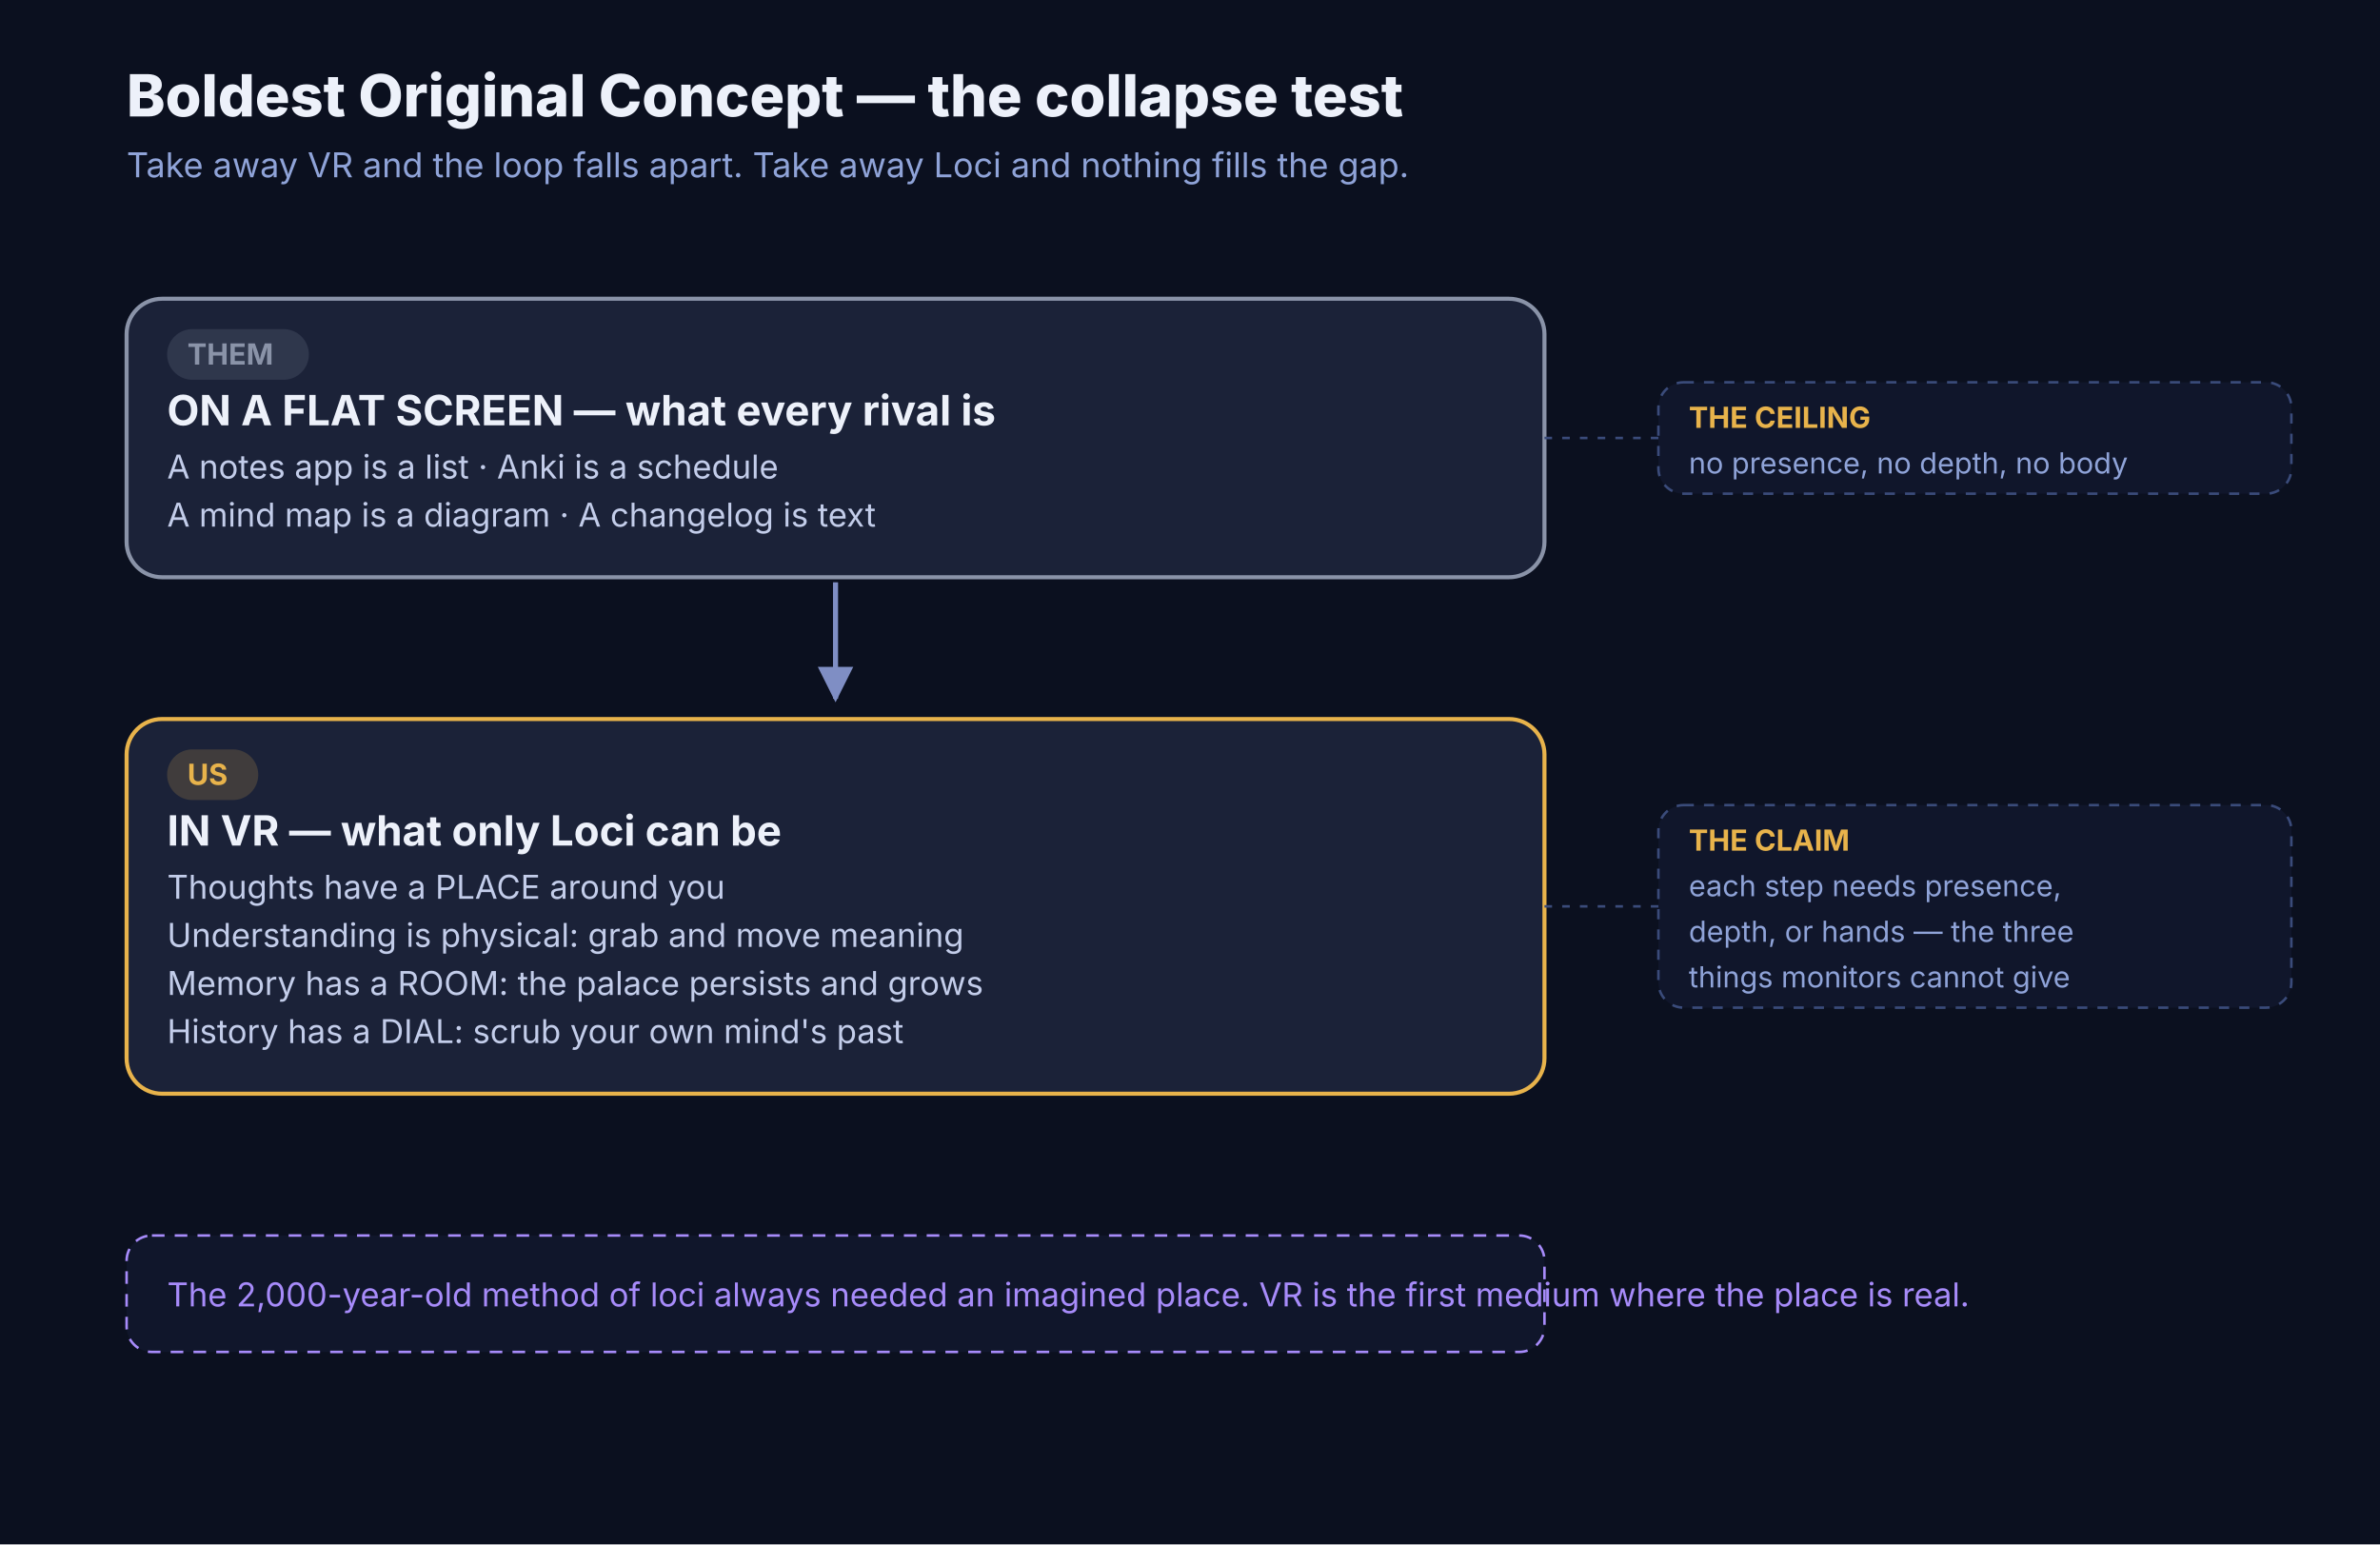
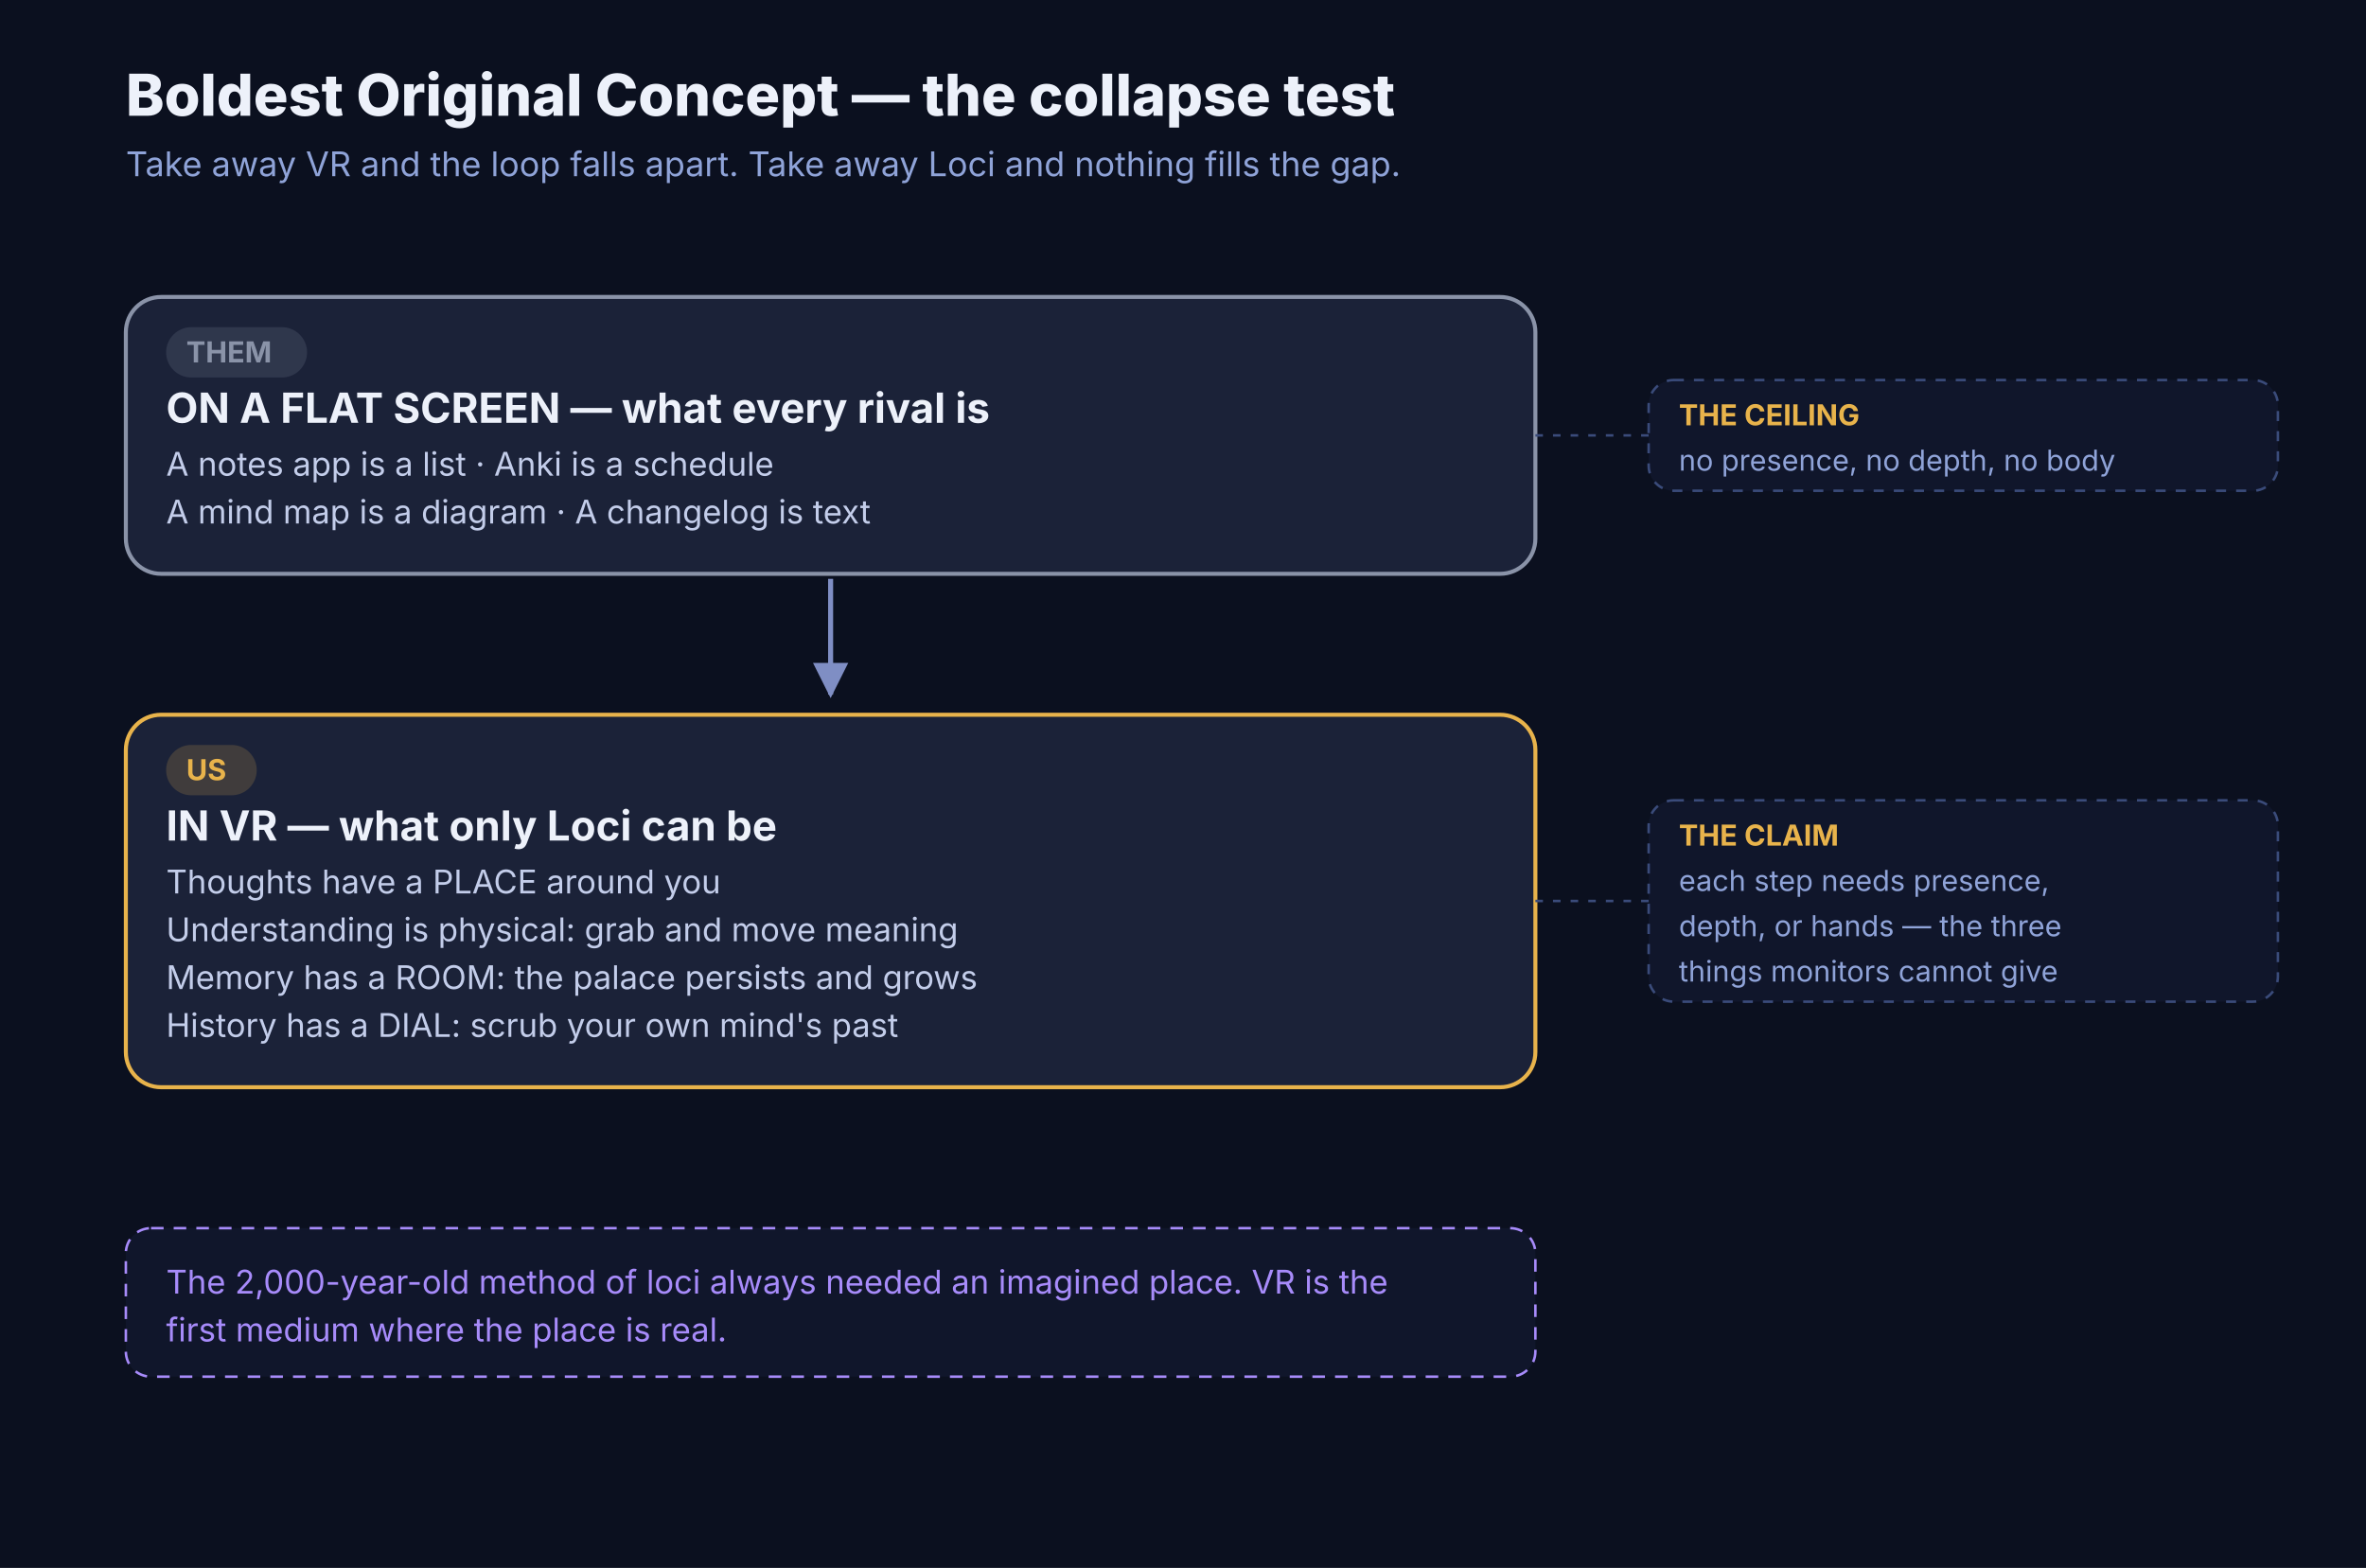
- <svg xmlns="http://www.w3.org/2000/svg" width="940" height="610" viewBox="0 0 940 610" font-family="Inter, system-ui, sans-serif">
+ <svg xmlns="http://www.w3.org/2000/svg" width="940" height="623" viewBox="0 0 940 623" font-family="Inter, system-ui, sans-serif">
  <defs>
    <marker id="arr" viewBox="0 0 10 10" refX="9" refY="5" markerWidth="7" markerHeight="7" orient="auto-start-reverse">
      <path d="M0,0 L10,5 L0,10 z" fill="#7f8ec4" />
    </marker>
  </defs>
-   <rect width="940" height="610" fill="#0b101f" />
+   <rect width="940" height="623" fill="#0b101f" />
  <text x="50" y="46" font-size="23" font-weight="800" fill="#EDF1FA">Boldest Original Concept — the collapse test</text>
  <text x="50" y="70" font-size="13.5" fill="#8fa3d8">Take away VR and the loop falls apart. Take away Loci and nothing fills the gap.</text>
  <rect x="50" y="118" width="560" height="110" rx="14" fill="#1b2238" stroke="#8a93a8" stroke-width="1.6" />
  <rect x="66" y="130" width="56" height="20" rx="10" fill="#8a93a8" opacity="0.18" />
  <text x="74" y="144" font-size="11.5" font-weight="700" fill="#8a93a8">THEM</text>
  <text x="66" y="168" font-size="16.5" font-weight="700" fill="#EDF1FA">ON A FLAT SCREEN — what every rival is</text>
  <text x="66" y="189" font-size="13" fill="#c3cdea">A notes app is a list · Anki is a schedule</text>
  <text x="66" y="208" font-size="13" fill="#c3cdea">A mind map is a diagram · A changelog is text</text>
  <line x1="610" y1="173.0" x2="655" y2="173.0" stroke="#3a4b7a" stroke-dasharray="3 4" />
  <rect x="655" y="151" width="250" height="44" rx="10" fill="#10162b" stroke="#3a4b7a" stroke-dasharray="4 4" />
  <text x="667" y="169" font-size="11.5" font-weight="700" fill="#e8b34b">THE CEILING</text>
  <text x="667" y="187" font-size="11.5" fill="#8fa3d8">no presence, no depth, no body</text>
  <line x1="330.0" y1="230" x2="330.0" y2="276" stroke="#7f8ec4" stroke-width="2" marker-end="url(#arr)" />
  <rect x="50" y="284" width="560" height="148" rx="14" fill="#1b2238" stroke="#e8b34b" stroke-width="1.6" />
  <rect x="66" y="296" width="36" height="20" rx="10" fill="#e8b34b" opacity="0.18" />
  <text x="74" y="310" font-size="11.5" font-weight="700" fill="#e8b34b">US</text>
  <text x="66" y="334" font-size="16.5" font-weight="700" fill="#EDF1FA">IN VR — what only Loci can be</text>
  <text x="66" y="355" font-size="13" fill="#c3cdea">Thoughts have a PLACE around you</text>
  <text x="66" y="374" font-size="13" fill="#c3cdea">Understanding is physical: grab and move meaning</text>
  <text x="66" y="393" font-size="13" fill="#c3cdea">Memory has a ROOM: the palace persists and grows</text>
  <text x="66" y="412" font-size="13" fill="#c3cdea">History has a DIAL: scrub your own mind's past</text>
  <line x1="610" y1="358.0" x2="655" y2="358.0" stroke="#3a4b7a" stroke-dasharray="3 4" />
  <rect x="655" y="318" width="250" height="80" rx="10" fill="#10162b" stroke="#3a4b7a" stroke-dasharray="4 4" />
  <text x="667" y="336" font-size="11.5" font-weight="700" fill="#e8b34b">THE CLAIM</text>
  <text x="667" y="354" font-size="11.5" fill="#8fa3d8">each step needs presence,</text>
  <text x="667" y="372" font-size="11.5" fill="#8fa3d8">depth, or hands — the three</text>
  <text x="667" y="390" font-size="11.5" fill="#8fa3d8">things monitors cannot give</text>
-   <rect x="50" y="488" width="560" height="46" rx="10" fill="#10162b" stroke="#a78bfa" stroke-dasharray="5 4" />
-   <text x="66" y="516" font-size="13" fill="#a78bfa">The 2,000-year-old method of loci always needed an imagined place. VR is the first medium where the place is real.</text>
+   <rect x="50" y="488" width="560" height="59" rx="10" fill="#10162b" stroke="#a78bfa" stroke-dasharray="5 4" />
+   <text x="66" y="514" font-size="13" fill="#a78bfa">The 2,000-year-old method of loci always needed an imagined place. VR is the</text>
+   <text x="66" y="533" font-size="13" fill="#a78bfa">first medium where the place is real.</text>
</svg>
